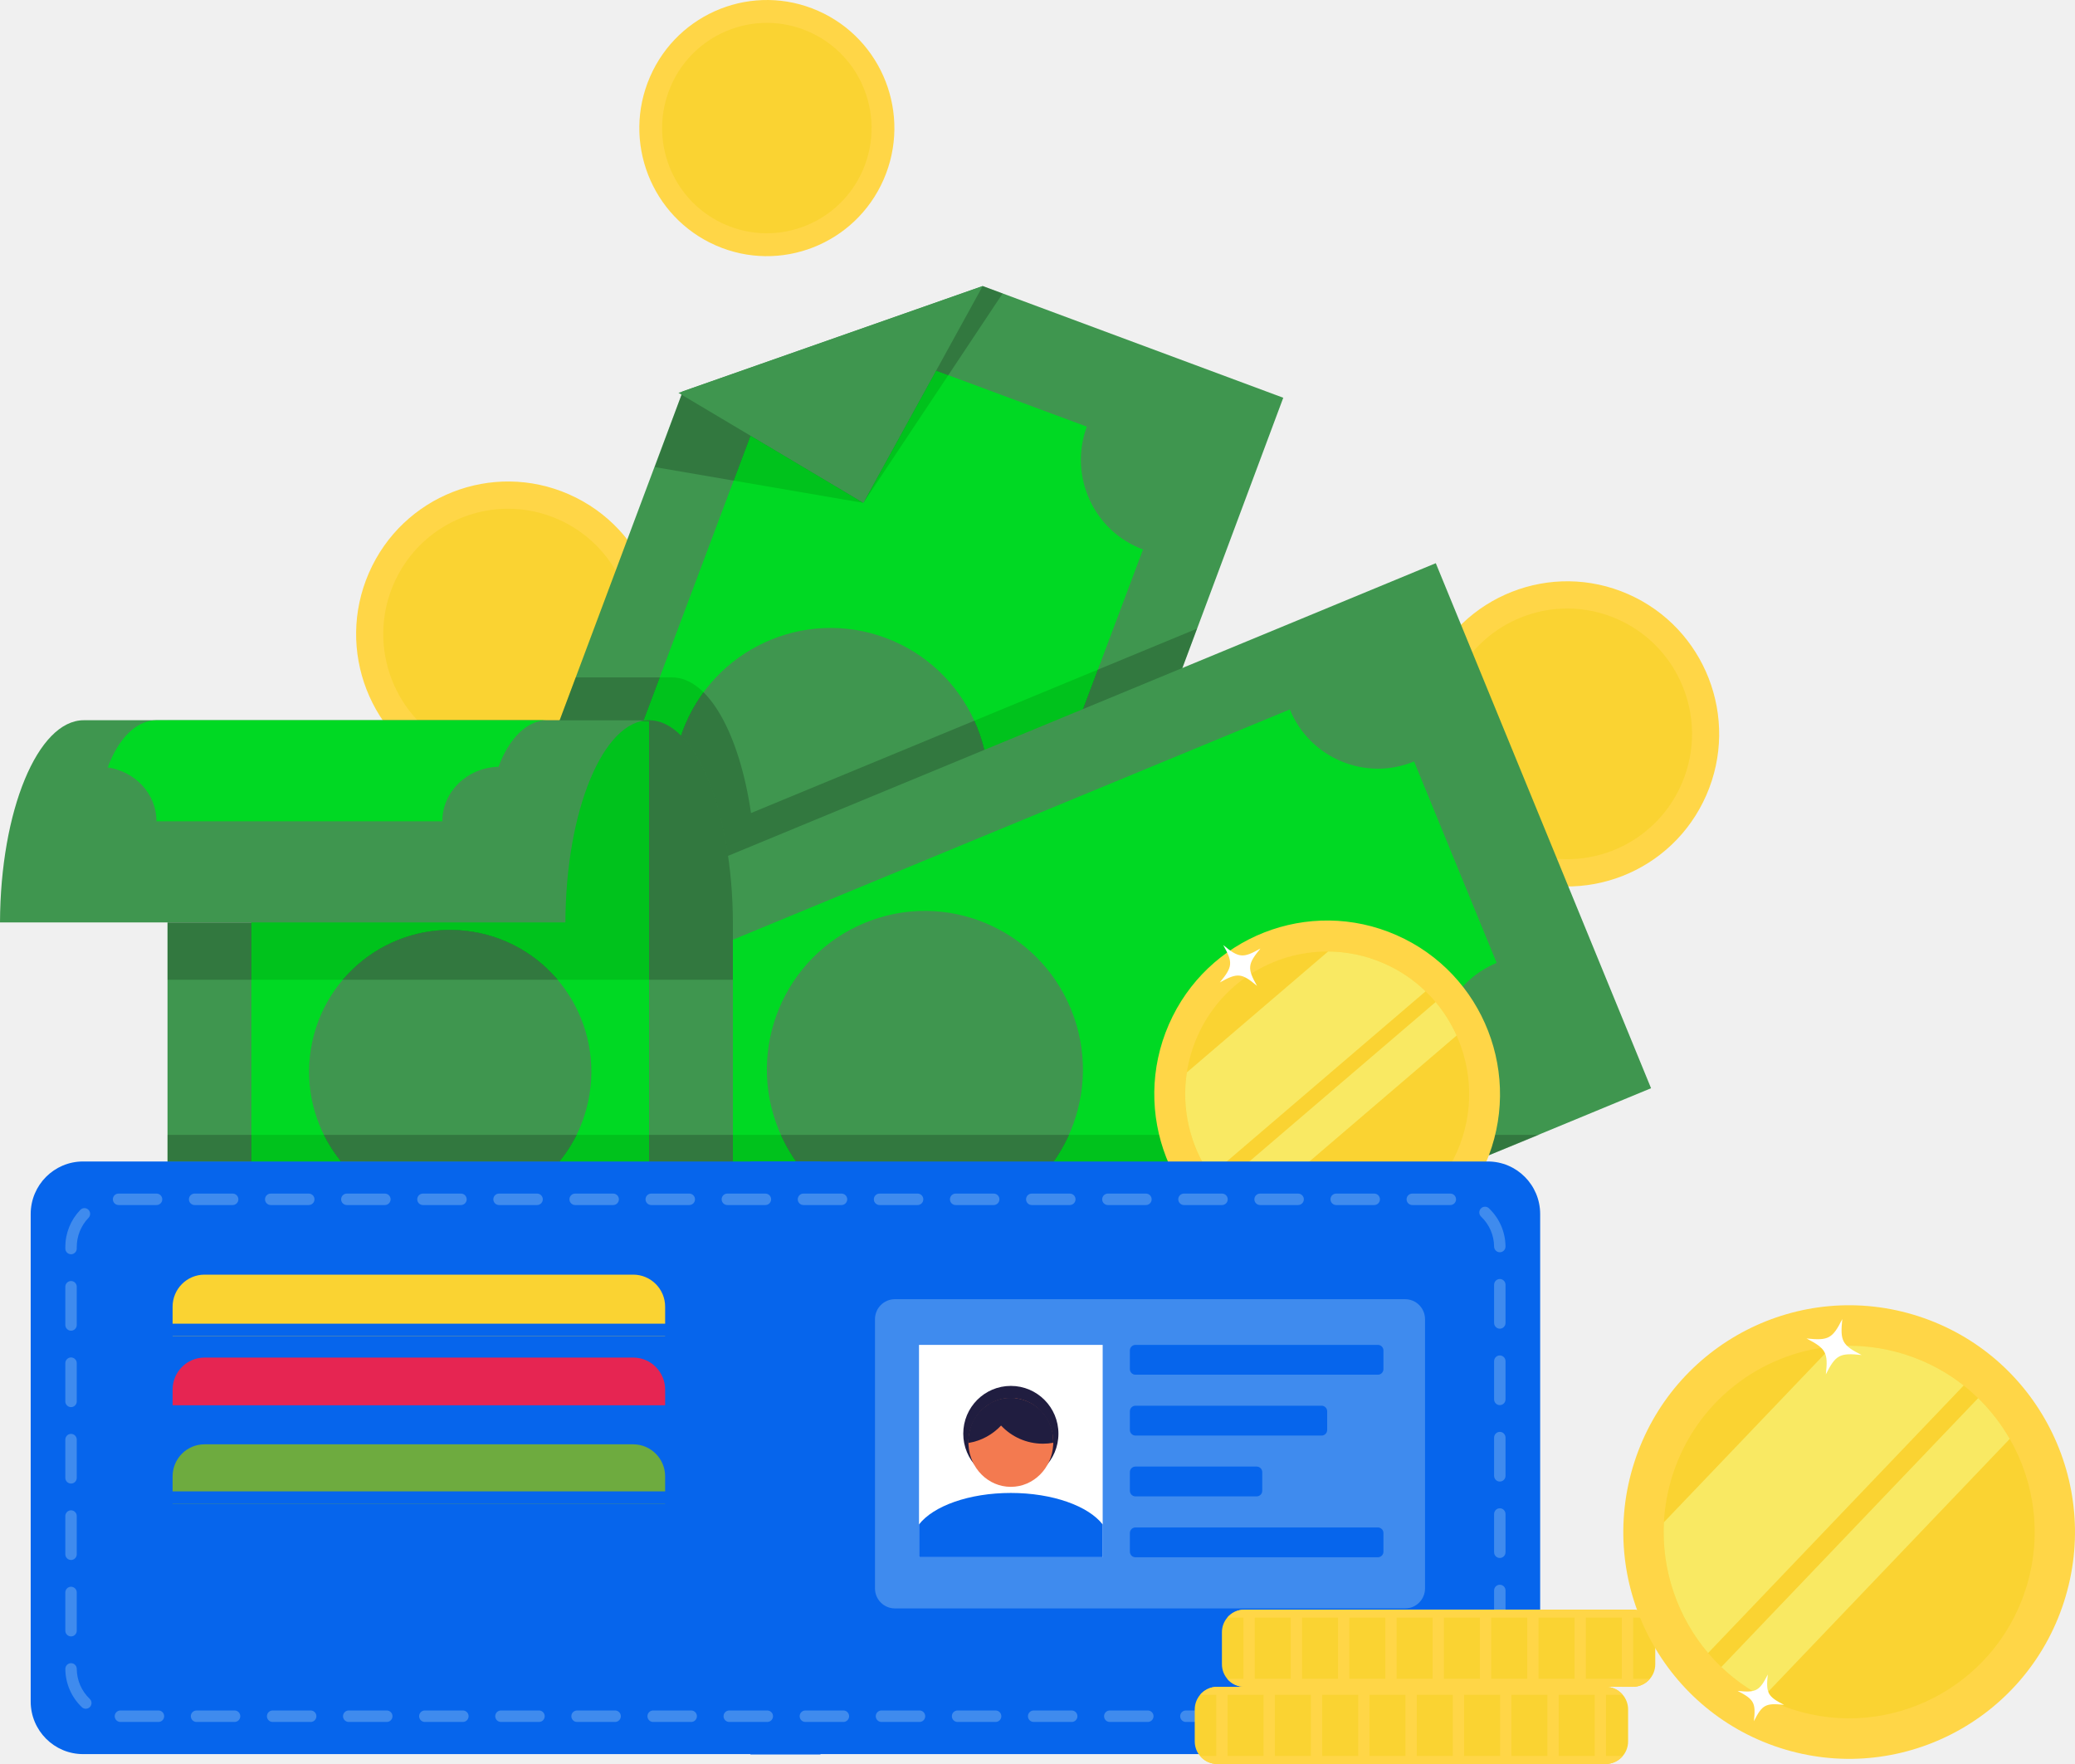
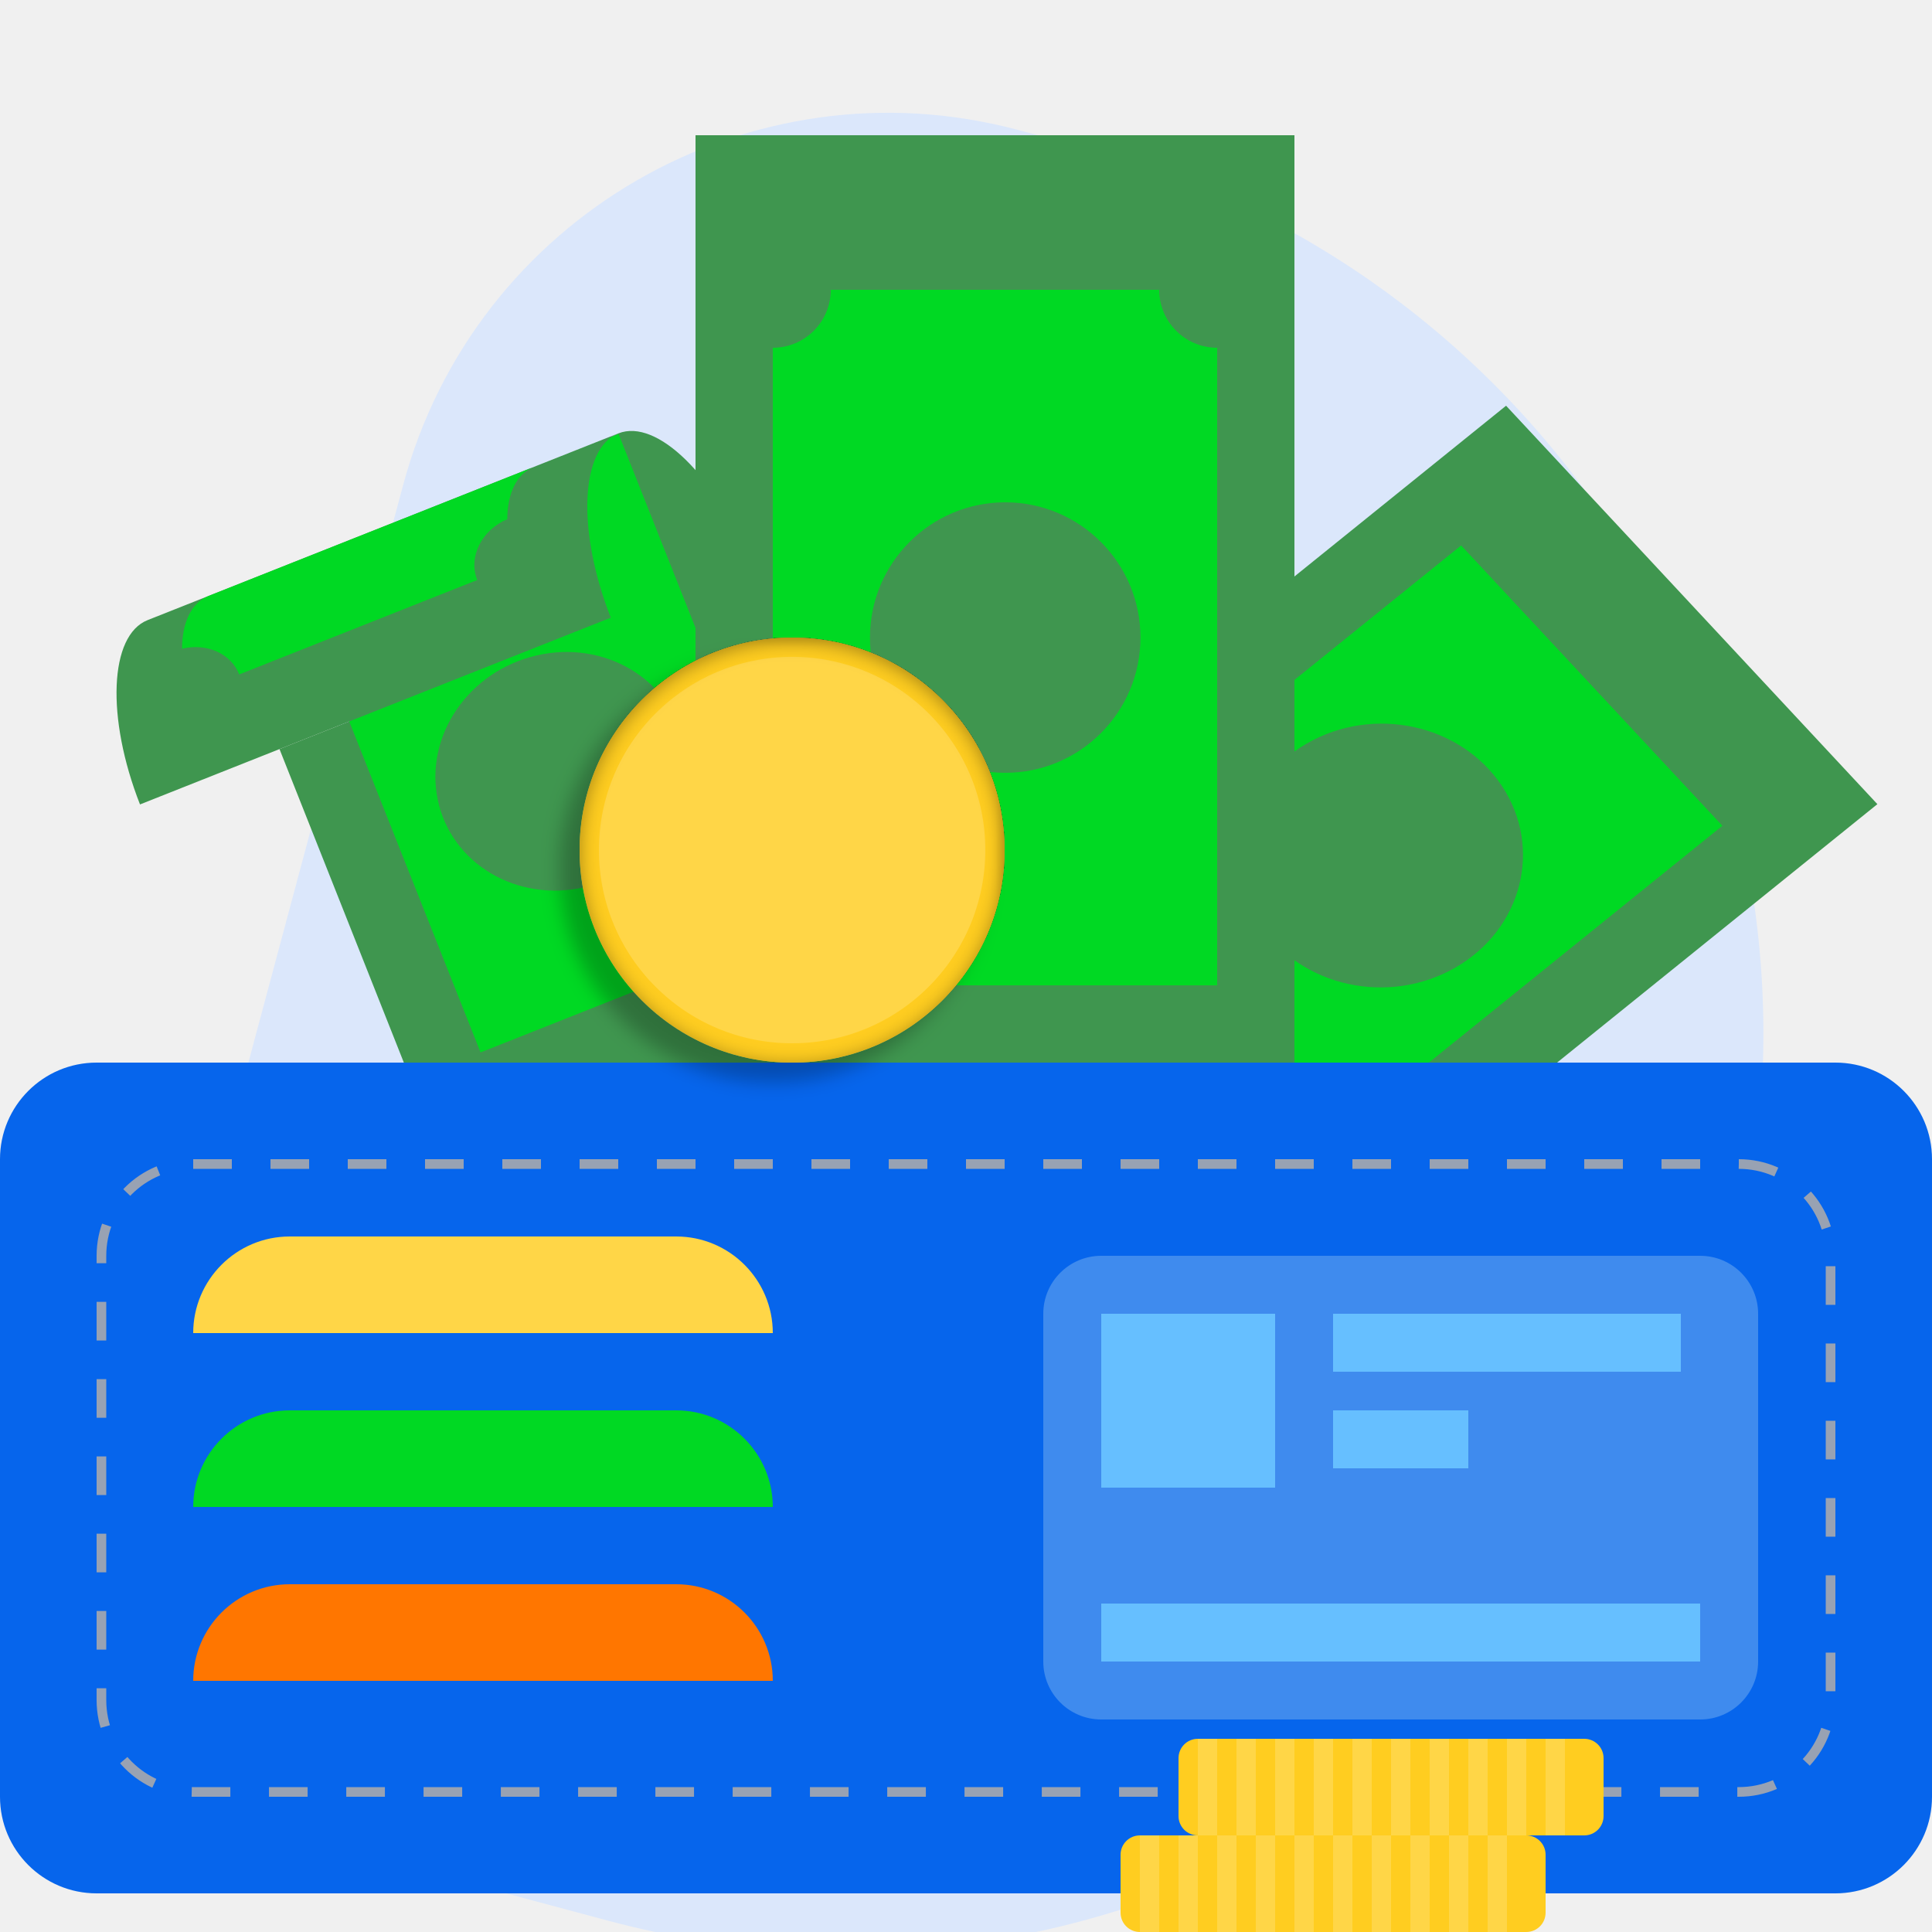
- <svg xmlns="http://www.w3.org/2000/svg" width="100" height="85" viewBox="0 0 100 85" fill="none">
-   <path d="M42.586 8.647C41.224 11.769 37.601 13.191 34.492 11.824C31.383 10.457 29.967 6.819 31.328 3.697C32.689 0.575 36.313 -0.847 39.422 0.52C42.53 1.886 43.947 5.525 42.586 8.647Z" fill="#FFD647" />
-   <path d="M41.58 8.204C40.462 10.768 37.486 11.936 34.932 10.814C34.666 10.696 34.414 10.559 34.179 10.403C33.781 10.141 33.429 9.828 33.128 9.476C33.015 9.342 32.908 9.203 32.809 9.06C32.083 8.007 31.767 6.696 31.967 5.399C32.032 4.974 32.153 4.551 32.333 4.139C33.167 2.227 35.035 1.09 36.989 1.102C37.655 1.106 38.333 1.243 38.981 1.529C39.543 1.776 40.038 2.113 40.456 2.517C40.582 2.639 40.701 2.766 40.813 2.9C41.117 3.261 41.367 3.662 41.558 4.089C42.124 5.35 42.176 6.838 41.58 8.204Z" fill="#FAD332" />
-   <path d="M31.191 33.503C29.569 37.222 25.252 38.917 21.548 37.288C17.845 35.66 16.157 31.325 17.779 27.606C19.4 23.886 23.717 22.192 27.421 23.82C31.125 25.449 32.813 29.784 31.191 33.503Z" fill="#FFD647" />
-   <path d="M29.993 32.975C28.661 36.03 25.115 37.422 22.073 36.084C21.755 35.945 21.456 35.781 21.176 35.596C20.701 35.283 20.282 34.91 19.924 34.491C19.788 34.332 19.661 34.166 19.543 33.995C18.678 32.741 18.302 31.18 18.54 29.634C18.617 29.128 18.762 28.623 18.976 28.131C19.969 25.853 22.194 24.5 24.523 24.514C25.317 24.519 26.123 24.682 26.897 25.023C27.566 25.317 28.156 25.719 28.653 26.2C28.803 26.345 28.946 26.497 29.079 26.656C29.441 27.087 29.739 27.564 29.967 28.073C30.641 29.576 30.703 31.348 29.993 32.976V32.975Z" fill="#FAD332" />
-   <path d="M82.235 38.311C80.613 42.031 76.296 43.725 72.592 42.096C68.888 40.468 67.201 36.133 68.823 32.414C70.444 28.695 74.762 27 78.465 28.629C82.169 30.258 83.857 34.593 82.235 38.311Z" fill="#FFD647" />
-   <path d="M81.038 37.784C79.706 40.839 76.16 42.231 73.117 40.893C72.8 40.753 72.5 40.59 72.22 40.404C71.746 40.091 71.327 39.718 70.968 39.299C70.833 39.14 70.706 38.975 70.588 38.804C69.723 37.549 69.347 35.988 69.585 34.443C69.662 33.937 69.806 33.432 70.021 32.94C71.014 30.663 73.239 29.309 75.568 29.322C76.362 29.327 77.168 29.491 77.942 29.831C78.611 30.126 79.201 30.527 79.698 31.008C79.848 31.153 79.99 31.306 80.124 31.465C80.486 31.895 80.784 32.373 81.012 32.882C81.686 34.384 81.748 36.156 81.038 37.785L81.038 37.784Z" fill="#FAD332" />
-   <path d="M74.882 41.608C74.232 41.472 74.106 41.525 73.752 42.08C73.891 41.436 73.838 41.309 73.281 40.945C73.932 41.081 74.058 41.028 74.412 40.473C74.277 41.126 74.329 41.253 74.882 41.608Z" fill="white" />
-   <path d="M61.844 19.166L57.691 30.292L44.63 65.278L43.278 68.901L39.376 67.45L17.726 59.403L27.745 32.642L32.845 19.018L32.904 18.858L47.361 13.783L61.844 19.166Z" fill="#3F964F" />
-   <path d="M42.574 16.916L52.376 20.559C51.497 22.945 52.71 25.594 55.085 26.478L42.89 58.934C40.514 58.05 37.875 59.269 36.996 61.654L27.193 58.011C28.073 55.625 26.86 52.976 24.484 52.092L36.679 19.636C39.055 20.52 41.694 19.302 42.574 16.916Z" fill="#00D923" />
-   <path d="M42.673 30.735C46.616 32.202 48.63 36.6 47.17 40.56C45.71 44.52 41.33 46.542 37.386 45.076C33.443 43.61 31.429 39.211 32.889 35.251C34.349 31.291 38.729 29.269 42.673 30.735Z" fill="#3F964F" />
-   <path d="M47.36 13.783L41.608 24.233L32.845 19.018L32.697 18.93L32.904 18.858L47.36 13.783Z" fill="#3F964F" />
-   <g style="mix-blend-mode:color-burn" opacity="0.2">
-     <path d="M31.559 22.507L41.608 24.233L32.845 19.018L31.559 22.507Z" fill="#193F1E" />
+ <svg xmlns="http://www.w3.org/2000/svg" width="100" height="100" viewBox="0 0 100 100" fill="none">
+   <g clip-path="url(#clip0_2828_30877)">
+     <path d="M56.047 7.624C81.393 14.415 96.434 40.468 89.643 65.813C82.851 91.159 56.799 106.2 31.453 99.409L16.523 95.408C9.054 93.407 4.622 85.73 6.623 78.262L20.864 25.114C24.581 11.244 38.838 3.013 52.708 6.729L56.047 7.624Z" fill="#DBE7FB" />
+     <path d="M56.032 38.688L77.954 21L97.173 41.623L75.251 59.311L61.726 44.798C57.328 48.32 52.517 49.816 50.953 48.138C49.389 46.46 51.662 42.239 56.032 38.688Z" fill="#3F964F" />
+     <path d="M50.986 48.114L64.508 62.624L89.15 42.742L75.628 28.232L50.986 48.114Z" fill="#00D923" />
+     <path d="M67.643 38.482C64.19 40.47 63.112 44.678 65.236 47.881C67.359 51.084 71.88 52.069 75.333 50.081C78.786 48.093 79.864 43.885 77.74 40.682C75.616 37.479 71.096 36.494 67.643 38.482Z" fill="#3F964F" />
+     <path d="M38.833 29.108L47.729 51.533L23.362 61.199L14.467 38.773L31.614 31.971C29.853 27.48 30.025 23.218 32.007 22.432C33.99 21.645 37.037 24.63 38.833 29.108Z" fill="#3F964F" />
+     <path d="M32.019 22.464L14.874 29.265L24.873 54.473L42.018 47.672L32.019 22.464Z" fill="#00D923" />
+     <path d="M35.388 38.451C34.697 35.139 31.288 33.113 27.772 33.926C24.257 34.738 21.968 38.081 22.658 41.393C23.349 44.704 26.758 46.73 30.273 45.917C33.789 45.105 36.078 41.762 35.388 38.451Z" fill="#3F964F" />
+     <path d="M32.007 22.432C30.025 23.218 29.852 27.48 31.614 31.971L7.247 41.637L7.246 41.636C5.485 37.145 5.658 32.883 7.64 32.097L32.007 22.431L32.007 22.432Z" fill="#3F964F" />
+     <path d="M27.61 24.175C26.733 24.523 26.257 25.572 26.257 26.872C24.925 27.436 24.23 28.829 24.7 30.015L24.702 30.021L12.382 34.908L12.38 34.902C11.948 33.813 10.68 33.271 9.426 33.578C9.417 32.265 9.895 31.203 10.778 30.853L27.61 24.176L27.61 24.175Z" fill="#00D923" />
+     <rect x="36" y="7" width="31" height="52" fill="#3F964F" />
+     <path d="M60 15C60 16.657 61.343 18 63 18V51H40V18C41.657 18 43 16.657 43 15H60Z" fill="#00D923" />
+     <circle cx="52.03" cy="33" r="7" fill="#3F964F" />
+     <rect y="55" width="100" height="43" rx="5" fill="#0665EC" />
+     <rect x="5.25" y="60.25" width="89.5" height="32.5" rx="4.75" stroke="#98A2B3" stroke-width="0.5" stroke-dasharray="2 2" />
+     <path d="M10 69C10 66.239 12.239 64 15 64H35C37.761 64 40 66.239 40 69H10Z" fill="#FFD647" />
+     <path d="M10 78C10 75.239 12.239 73 15 73H35C37.761 73 40 75.239 40 78H10Z" fill="#00D923" />
+     <path d="M10 87C10 84.239 12.239 82 15 82H35C37.761 82 40 84.239 40 87H10Z" fill="#FF7600" />
+     <rect x="54" y="65" width="37" height="24" rx="3" fill="#3F8BEE" />
+     <rect x="57" y="68" width="9" height="9" fill="#66BFFF" />
+     <rect x="69" y="68" width="18" height="3" fill="#66BFFF" />
+     <rect x="69" y="73" width="7" height="3" fill="#66BFFF" />
+     <rect x="57" y="83" width="31" height="3" fill="#66BFFF" />
+     <rect x="58" y="95" width="22" height="5" rx="1" fill="#FFCD20" />
+     <rect x="61" y="95" width="1" height="5" fill="#FFD647" />
+     <rect x="59" y="95" width="1" height="5" fill="#FFD647" />
+     <rect x="63" y="95" width="1" height="5" fill="#FFD647" />
+     <rect x="65" y="95" width="1" height="5" fill="#FFD647" />
+     <rect x="67" y="95" width="1" height="5" fill="#FFD647" />
+     <rect x="69" y="95" width="1" height="5" fill="#FFD647" />
+     <rect x="71" y="95" width="1" height="5" fill="#FFD647" />
+     <rect x="73" y="95" width="1" height="5" fill="#FFD647" />
+     <rect x="75" y="95" width="1" height="5" fill="#FFD647" />
+     <rect x="77" y="95" width="1" height="5" fill="#FFD647" />
+     <rect x="61" y="90" width="22" height="5" rx="1" fill="#FFCD20" />
+     <rect x="64" y="90" width="1" height="5" fill="#FFD647" />
+     <rect x="62" y="90" width="1" height="5" fill="#FFD647" />
+     <rect x="66" y="90" width="1" height="5" fill="#FFD647" />
+     <rect x="68" y="90" width="1" height="5" fill="#FFD647" />
+     <rect x="70" y="90" width="1" height="5" fill="#FFD647" />
+     <rect x="72" y="90" width="1" height="5" fill="#FFD647" />
+     <rect x="74" y="90" width="1" height="5" fill="#FFD647" />
+     <rect x="76" y="90" width="1" height="5" fill="#FFD647" />
+     <rect x="78" y="90" width="1" height="5" fill="#FFD647" />
+     <rect x="80" y="90" width="1" height="5" fill="#FFD647" />
+     <g filter="url(#filter0_di_2828_30877)">
+       <circle cx="41" cy="44" r="11" fill="#FFD647" />
+       <circle cx="41" cy="44" r="10.5" stroke="#FFCD20" />
+     </g>
  </g>
-   <g style="mix-blend-mode:color-burn" opacity="0.2">
-     <path d="M47.36 13.783L41.607 24.233L48.321 14.14L47.36 13.783Z" fill="#193F1E" />
-   </g>
-   <g style="mix-blend-mode:color-burn" opacity="0.2">
-     <path d="M57.69 30.291L44.63 65.278L39.376 67.45L17.726 59.402L27.744 32.641H32.389C34.144 32.641 35.637 35.369 36.193 39.178L57.69 30.291Z" fill="#193F1E" />
-   </g>
-   <path d="M69.195 27.138L10.362 51.463L20.737 76.762L79.569 52.437L69.195 27.138Z" fill="#3F964F" />
-   <path d="M68.149 36.692L72.128 46.397C69.786 47.365 68.669 50.056 69.633 52.408L27.767 69.717C26.803 67.365 24.121 66.243 21.779 67.211L17.8 57.506C20.142 56.537 21.259 53.846 20.295 51.494L62.161 34.185C63.125 36.538 65.806 37.66 68.149 36.692H68.149Z" fill="#00D923" />
-   <path d="M51.614 48.63C53.215 52.534 51.361 57.002 47.472 58.61C43.584 60.218 39.133 58.356 37.532 54.451C35.931 50.546 37.786 46.078 41.675 44.47C45.563 42.863 50.013 44.725 51.614 48.63Z" fill="#3F964F" />
-   <path d="M35.32 44.45V71.4H8.073V44.45H27.248C27.267 39.061 29.066 34.707 31.283 34.707C33.5 34.707 35.3 39.061 35.319 44.45H35.32Z" fill="#3F964F" />
-   <path d="M31.281 34.744H12.11V65.037H31.281V34.744Z" fill="#00D923" />
-   <path d="M28.41 52.733C29.012 49.01 26.495 45.502 22.787 44.898C19.079 44.293 15.586 46.821 14.984 50.544C14.382 54.267 16.9 57.775 20.608 58.379C24.315 58.984 27.809 56.456 28.41 52.733Z" fill="#3F964F" />
-   <g style="mix-blend-mode:color-burn" opacity="0.2">
-     <path d="M35.32 44.45V47.211H8.073V34.707H31.284C33.501 34.707 35.3 39.061 35.32 44.45Z" fill="#193F1E" />
-   </g>
-   <path d="M31.283 34.706C29.066 34.706 27.267 39.06 27.248 44.449H0V44.448C0.02 39.059 1.82 34.705 4.037 34.705H31.283V34.706Z" fill="#3F964F" />
-   <path d="M26.366 34.705C25.386 34.705 24.523 35.598 24.026 36.947C22.523 36.985 21.317 38.145 21.317 39.57V39.577H7.541V39.57C7.541 38.261 6.523 37.176 5.193 36.979C5.689 35.612 6.557 34.706 7.545 34.706H26.366L26.366 34.705Z" fill="#00D923" />
-   <g style="mix-blend-mode:color-burn" opacity="0.2">
-     <path d="M8.073 55.966V54.684H74.202L70.818 56.041L8.073 55.966Z" fill="#193F1E" />
-   </g>
-   <path d="M71.589 56.076C69.744 60.307 64.832 62.235 60.618 60.382C56.405 58.53 54.484 53.598 56.329 49.367C58.174 45.135 63.086 43.207 67.3 45.06C71.513 46.912 73.434 51.844 71.589 56.076Z" fill="#FFD647" />
-   <path d="M70.227 55.477C68.711 58.952 64.677 60.535 61.216 59.014C60.855 58.855 60.514 58.669 60.195 58.458C59.655 58.102 59.179 57.677 58.771 57.2C58.617 57.019 58.472 56.831 58.338 56.636C57.354 55.209 56.926 53.432 57.197 51.674C57.285 51.099 57.45 50.525 57.693 49.966C58.823 47.374 61.355 45.834 64.004 45.85C64.907 45.855 65.825 46.041 66.705 46.428C67.467 46.763 68.137 47.221 68.703 47.768C68.874 47.933 69.036 48.105 69.188 48.287C69.6 48.776 69.939 49.32 70.198 49.899C70.965 51.608 71.035 53.624 70.228 55.477H70.227Z" fill="#FAD332" />
-   <path d="M68.703 47.768L58.338 56.637C57.354 55.21 56.926 53.433 57.197 51.675L64.004 45.85C64.907 45.855 65.825 46.041 66.705 46.428C67.467 46.763 68.137 47.221 68.703 47.768H68.703Z" fill="#FAEE6C" fill-opacity="0.84" />
-   <path d="M70.197 49.898L60.194 58.457C59.654 58.101 59.178 57.676 58.77 57.199L69.186 48.285C69.598 48.775 69.938 49.319 70.197 49.897V49.898Z" fill="#FAEE6C" fill-opacity="0.84" />
-   <path d="M60.744 45.705C60.122 46.46 60.103 46.662 60.579 47.506C59.84 46.882 59.639 46.863 58.786 47.34C59.409 46.584 59.427 46.383 58.951 45.539C59.703 46.164 59.904 46.183 60.744 45.705Z" fill="white" />
-   <path d="M71.702 55.967H4.003C2.609 55.967 1.479 57.101 1.479 58.501V81.989C1.479 83.388 2.609 84.523 4.003 84.523H71.702C73.096 84.523 74.225 83.388 74.225 81.989V58.501C74.225 57.101 73.096 55.967 71.702 55.967Z" fill="#0665EC" />
-   <path d="M39.541 55.967H36.165V84.54H39.541V55.967Z" fill="#0665EC" />
-   <path d="M69.997 82.974H68.154C68.002 82.974 67.879 82.85 67.879 82.697C67.879 82.545 68.002 82.421 68.154 82.421H69.997C70.149 82.421 70.272 82.545 70.272 82.697C70.272 82.85 70.149 82.974 69.997 82.974ZM66.32 82.974H64.486C64.334 82.974 64.211 82.85 64.211 82.697C64.211 82.545 64.334 82.421 64.486 82.421H66.32C66.472 82.421 66.595 82.545 66.595 82.697C66.595 82.85 66.472 82.974 66.32 82.974ZM62.653 82.974H60.819C60.667 82.974 60.544 82.85 60.544 82.697C60.544 82.545 60.667 82.421 60.819 82.421H62.653C62.804 82.421 62.928 82.545 62.928 82.697C62.928 82.85 62.804 82.974 62.653 82.974ZM58.985 82.974H57.151C56.999 82.974 56.876 82.85 56.876 82.697C56.876 82.545 56.999 82.421 57.151 82.421H58.985C59.136 82.421 59.26 82.545 59.26 82.697C59.26 82.85 59.136 82.974 58.985 82.974ZM55.317 82.974H53.483C53.331 82.974 53.208 82.85 53.208 82.697C53.208 82.545 53.331 82.421 53.483 82.421H55.317C55.469 82.421 55.592 82.545 55.592 82.697C55.592 82.85 55.469 82.974 55.317 82.974ZM51.649 82.974H49.816C49.664 82.974 49.54 82.85 49.54 82.697C49.54 82.545 49.664 82.421 49.816 82.421H51.649C51.801 82.421 51.924 82.545 51.924 82.697C51.924 82.85 51.801 82.974 51.649 82.974ZM47.982 82.974H46.148C45.996 82.974 45.873 82.85 45.873 82.697C45.873 82.545 45.996 82.421 46.148 82.421H47.982C48.134 82.421 48.257 82.545 48.257 82.697C48.257 82.85 48.134 82.974 47.982 82.974ZM44.314 82.974H42.48C42.329 82.974 42.205 82.85 42.205 82.697C42.205 82.545 42.329 82.421 42.48 82.421H44.314C44.466 82.421 44.589 82.545 44.589 82.697C44.589 82.85 44.466 82.974 44.314 82.974ZM40.646 82.974H38.813C38.661 82.974 38.538 82.85 38.538 82.697C38.538 82.545 38.661 82.421 38.813 82.421H40.646C40.798 82.421 40.921 82.545 40.921 82.697C40.921 82.85 40.798 82.974 40.646 82.974ZM36.978 82.974H35.145C34.993 82.974 34.87 82.85 34.87 82.697C34.87 82.545 34.993 82.421 35.145 82.421H36.978C37.13 82.421 37.254 82.545 37.254 82.697C37.254 82.85 37.13 82.974 36.978 82.974ZM33.311 82.974H31.477C31.325 82.974 31.202 82.85 31.202 82.697C31.202 82.545 31.325 82.421 31.477 82.421H33.311C33.462 82.421 33.586 82.545 33.586 82.697C33.586 82.85 33.462 82.974 33.311 82.974ZM29.643 82.974H27.81C27.658 82.974 27.535 82.85 27.535 82.697C27.535 82.545 27.658 82.421 27.81 82.421H29.643C29.795 82.421 29.919 82.545 29.919 82.697C29.919 82.85 29.795 82.974 29.643 82.974ZM25.976 82.974H24.142C23.99 82.974 23.867 82.85 23.867 82.697C23.867 82.545 23.99 82.421 24.142 82.421H25.976C26.128 82.421 26.251 82.545 26.251 82.697C26.251 82.85 26.128 82.974 25.976 82.974ZM22.308 82.974H20.474C20.322 82.974 20.199 82.85 20.199 82.697C20.199 82.545 20.322 82.421 20.474 82.421H22.308C22.46 82.421 22.583 82.545 22.583 82.697C22.583 82.85 22.46 82.974 22.308 82.974ZM18.64 82.974H16.806C16.655 82.974 16.531 82.85 16.531 82.697C16.531 82.545 16.655 82.421 16.806 82.421H18.64C18.792 82.421 18.915 82.545 18.915 82.697C18.915 82.85 18.792 82.974 18.64 82.974ZM14.973 82.974H13.139C12.987 82.974 12.864 82.85 12.864 82.697C12.864 82.545 12.987 82.421 13.139 82.421H14.973C15.125 82.421 15.248 82.545 15.248 82.697C15.248 82.85 15.125 82.974 14.973 82.974ZM11.305 82.974H9.471C9.32 82.974 9.196 82.85 9.196 82.697C9.196 82.545 9.32 82.421 9.471 82.421H11.305C11.457 82.421 11.58 82.545 11.58 82.697C11.58 82.85 11.457 82.974 11.305 82.974ZM7.637 82.974H5.804C5.652 82.974 5.528 82.85 5.528 82.697C5.528 82.545 5.652 82.421 5.804 82.421H7.637C7.789 82.421 7.912 82.545 7.912 82.697C7.912 82.85 7.789 82.974 7.637 82.974ZM4.134 82.338C4.066 82.338 3.997 82.312 3.945 82.262C3.438 81.777 3.155 81.123 3.149 80.421C3.147 80.268 3.27 80.143 3.421 80.142H3.424C3.575 80.142 3.698 80.263 3.699 80.415C3.705 80.967 3.926 81.481 4.325 81.862C4.435 81.967 4.439 82.142 4.334 82.252C4.28 82.309 4.207 82.337 4.135 82.337L4.134 82.338ZM71.639 82.269C71.57 82.269 71.501 82.243 71.448 82.192C71.338 82.086 71.335 81.911 71.441 81.802C71.805 81.422 72.006 80.923 72.006 80.396V80.321C72.006 80.169 72.129 80.045 72.281 80.045C72.433 80.045 72.556 80.169 72.556 80.321V80.396C72.556 81.067 72.301 81.702 71.837 82.186C71.783 82.242 71.711 82.27 71.639 82.27V82.269ZM3.424 78.852C3.272 78.852 3.148 78.728 3.148 78.576V76.735C3.148 76.582 3.272 76.459 3.424 76.459C3.575 76.459 3.699 76.582 3.699 76.735V78.576C3.699 78.728 3.575 78.852 3.424 78.852ZM72.28 78.756C72.129 78.756 72.005 78.632 72.005 78.479V76.638C72.005 76.486 72.129 76.362 72.28 76.362C72.432 76.362 72.555 76.486 72.555 76.638V78.479C72.555 78.632 72.432 78.756 72.28 78.756ZM3.424 75.169C3.272 75.169 3.148 75.046 3.148 74.893V73.052C3.148 72.9 3.272 72.776 3.424 72.776C3.575 72.776 3.699 72.9 3.699 73.052V74.893C3.699 75.046 3.575 75.169 3.424 75.169ZM72.28 75.073C72.129 75.073 72.005 74.949 72.005 74.796V72.955C72.005 72.802 72.129 72.678 72.28 72.678C72.432 72.678 72.555 72.802 72.555 72.955V74.796C72.555 74.949 72.432 75.073 72.28 75.073ZM3.424 71.487C3.272 71.487 3.148 71.363 3.148 71.211V69.37C3.148 69.217 3.272 69.093 3.424 69.093C3.575 69.093 3.699 69.217 3.699 69.37V71.211C3.699 71.363 3.575 71.487 3.424 71.487ZM72.28 71.39C72.129 71.39 72.005 71.266 72.005 71.114V69.272C72.005 69.12 72.129 68.996 72.28 68.996C72.432 68.996 72.555 69.12 72.555 69.272V71.114C72.555 71.266 72.432 71.39 72.28 71.39ZM3.424 67.804C3.272 67.804 3.148 67.68 3.148 67.528V65.687C3.148 65.534 3.272 65.41 3.424 65.41C3.575 65.41 3.699 65.534 3.699 65.687V67.528C3.699 67.68 3.575 67.804 3.424 67.804ZM72.28 67.707C72.129 67.707 72.005 67.583 72.005 67.43V65.589C72.005 65.437 72.129 65.313 72.28 65.313C72.432 65.313 72.555 65.437 72.555 65.589V67.43C72.555 67.583 72.432 67.707 72.28 67.707ZM3.424 64.121C3.272 64.121 3.148 63.997 3.148 63.845V62.004C3.148 61.851 3.272 61.727 3.424 61.727C3.575 61.727 3.699 61.851 3.699 62.004V63.845C3.699 63.997 3.575 64.121 3.424 64.121ZM72.28 64.024C72.129 64.024 72.005 63.9 72.005 63.748V61.906C72.005 61.754 72.129 61.63 72.28 61.63C72.432 61.63 72.555 61.754 72.555 61.906V63.748C72.555 63.9 72.432 64.024 72.28 64.024ZM3.424 60.438C3.272 60.438 3.148 60.314 3.148 60.162V60.092C3.148 59.419 3.405 58.782 3.871 58.299C3.977 58.189 4.151 58.186 4.26 58.292C4.369 58.398 4.372 58.573 4.267 58.682C3.901 59.062 3.699 59.563 3.699 60.092V60.161C3.699 60.314 3.575 60.438 3.424 60.438V60.438ZM72.28 60.341C72.13 60.341 72.007 60.22 72.005 60.068C71.999 59.517 71.776 59.004 71.377 58.623C71.267 58.518 71.262 58.343 71.367 58.233C71.471 58.122 71.646 58.117 71.755 58.222C72.263 58.706 72.547 59.36 72.555 60.062C72.557 60.214 72.435 60.339 72.283 60.341H72.28H72.28ZM69.896 58.066H68.062C67.911 58.066 67.787 57.942 67.787 57.79C67.787 57.638 67.911 57.514 68.062 57.514H69.896C70.048 57.514 70.171 57.638 70.171 57.79C70.171 57.942 70.048 58.066 69.896 58.066ZM66.228 58.066H64.395C64.243 58.066 64.12 57.942 64.12 57.79C64.12 57.638 64.243 57.514 64.395 57.514H66.228C66.38 57.514 66.503 57.638 66.503 57.79C66.503 57.942 66.38 58.066 66.228 58.066ZM62.56 58.066H60.727C60.575 58.066 60.452 57.942 60.452 57.79C60.452 57.638 60.575 57.514 60.727 57.514H62.56C62.712 57.514 62.836 57.638 62.836 57.79C62.836 57.942 62.712 58.066 62.56 58.066ZM58.893 58.066H57.059C56.907 58.066 56.784 57.942 56.784 57.79C56.784 57.638 56.907 57.514 57.059 57.514H58.893C59.044 57.514 59.168 57.638 59.168 57.79C59.168 57.942 59.044 58.066 58.893 58.066ZM55.225 58.066H53.392C53.24 58.066 53.117 57.942 53.117 57.79C53.117 57.638 53.24 57.514 53.392 57.514H55.225C55.377 57.514 55.501 57.638 55.501 57.79C55.501 57.942 55.377 58.066 55.225 58.066ZM51.558 58.066H49.724C49.572 58.066 49.449 57.942 49.449 57.79C49.449 57.638 49.572 57.514 49.724 57.514H51.558C51.709 57.514 51.833 57.638 51.833 57.79C51.833 57.942 51.709 58.066 51.558 58.066ZM47.89 58.066H46.056C45.904 58.066 45.781 57.942 45.781 57.79C45.781 57.638 45.904 57.514 46.056 57.514H47.89C48.042 57.514 48.165 57.638 48.165 57.79C48.165 57.942 48.042 58.066 47.89 58.066ZM44.222 58.066H42.388C42.237 58.066 42.113 57.942 42.113 57.79C42.113 57.638 42.237 57.514 42.388 57.514H44.222C44.374 57.514 44.497 57.638 44.497 57.79C44.497 57.942 44.374 58.066 44.222 58.066ZM40.555 58.066H38.721C38.569 58.066 38.446 57.942 38.446 57.79C38.446 57.638 38.569 57.514 38.721 57.514H40.555C40.707 57.514 40.83 57.638 40.83 57.79C40.83 57.942 40.707 58.066 40.555 58.066ZM36.887 58.066H35.053C34.901 58.066 34.778 57.942 34.778 57.79C34.778 57.638 34.901 57.514 35.053 57.514H36.887C37.039 57.514 37.162 57.638 37.162 57.79C37.162 57.942 37.039 58.066 36.887 58.066ZM33.219 58.066H31.386C31.234 58.066 31.11 57.942 31.11 57.79C31.11 57.638 31.234 57.514 31.386 57.514H33.219C33.371 57.514 33.494 57.638 33.494 57.79C33.494 57.942 33.371 58.066 33.219 58.066ZM29.551 58.066H27.718C27.566 58.066 27.443 57.942 27.443 57.79C27.443 57.638 27.566 57.514 27.718 57.514H29.551C29.703 57.514 29.826 57.638 29.826 57.79C29.826 57.942 29.703 58.066 29.551 58.066ZM25.884 58.066H24.05C23.898 58.066 23.775 57.942 23.775 57.79C23.775 57.638 23.898 57.514 24.05 57.514H25.884C26.035 57.514 26.159 57.638 26.159 57.79C26.159 57.942 26.035 58.066 25.884 58.066ZM22.216 58.066H20.383C20.231 58.066 20.108 57.942 20.108 57.79C20.108 57.638 20.231 57.514 20.383 57.514H22.216C22.368 57.514 22.491 57.638 22.491 57.79C22.491 57.942 22.368 58.066 22.216 58.066ZM18.549 58.066H16.715C16.563 58.066 16.44 57.942 16.44 57.79C16.44 57.638 16.563 57.514 16.715 57.514H18.549C18.7 57.514 18.824 57.638 18.824 57.79C18.824 57.942 18.7 58.066 18.549 58.066ZM14.881 58.066H13.047C12.895 58.066 12.772 57.942 12.772 57.79C12.772 57.638 12.895 57.514 13.047 57.514H14.881C15.033 57.514 15.156 57.638 15.156 57.79C15.156 57.942 15.033 58.066 14.881 58.066ZM11.213 58.066H9.379C9.228 58.066 9.104 57.942 9.104 57.79C9.104 57.638 9.228 57.514 9.379 57.514H11.213C11.365 57.514 11.488 57.638 11.488 57.79C11.488 57.942 11.365 58.066 11.213 58.066ZM7.545 58.066H5.716C5.565 58.066 5.439 57.942 5.439 57.79C5.439 57.638 5.56 57.514 5.712 57.514H7.545C7.697 57.514 7.82 57.638 7.82 57.79C7.82 57.942 7.697 58.066 7.545 58.066Z" fill="#3F8BEE" />
-   <path d="M43.127 62.603H67.717C68.246 62.603 68.676 63.035 68.676 63.566V76.54C68.676 77.072 68.246 77.503 67.717 77.503H43.127C42.598 77.503 42.168 77.072 42.168 76.54V63.566C42.168 63.035 42.598 62.603 43.127 62.603Z" fill="#3F8BEE" />
-   <path d="M54.719 64.805H66.405C66.553 64.805 66.672 64.925 66.672 65.073V65.973C66.672 66.121 66.553 66.241 66.405 66.241H54.719C54.572 66.241 54.452 66.121 54.452 65.973V65.073C54.452 64.925 54.572 64.805 54.719 64.805Z" fill="#0665EC" />
-   <path d="M54.719 70.668H60.563C60.711 70.668 60.831 70.788 60.831 70.936V71.836C60.831 71.984 60.711 72.104 60.563 72.104H54.719C54.572 72.104 54.452 71.984 54.452 71.836V70.936C54.452 70.788 54.572 70.668 54.719 70.668Z" fill="#0665EC" />
-   <path d="M66.405 73.602H54.719C54.572 73.602 54.452 73.722 54.452 73.87V74.77C54.452 74.918 54.572 75.038 54.719 75.038H66.405C66.553 75.038 66.672 74.918 66.672 74.77V73.87C66.672 73.722 66.553 73.602 66.405 73.602Z" fill="#0665EC" />
-   <path d="M54.719 67.736H63.693C63.84 67.736 63.96 67.856 63.96 68.004V68.904C63.96 69.053 63.84 69.173 63.693 69.173H54.719C54.572 69.173 54.452 69.053 54.452 68.904V68.004C54.452 67.856 54.572 67.736 54.719 67.736Z" fill="#0665EC" />
-   <path d="M53.141 64.805H44.289V75.038H53.141V64.805Z" fill="white" />
-   <path d="M53.141 73.457V75.036H44.289V73.457C44.977 72.569 46.699 71.939 48.715 71.939C50.73 71.939 52.453 72.569 53.141 73.457Z" fill="#0665EC" />
-   <path d="M51.009 69.084C51.009 70.356 49.982 71.387 48.715 71.387C47.449 71.387 46.422 70.356 46.422 69.084C46.422 67.812 47.449 66.781 48.715 66.781C49.982 66.781 51.009 67.812 51.009 69.084Z" fill="#201D40" />
-   <path d="M50.759 69.504C50.759 69.542 50.758 69.579 50.756 69.616C50.7 70.746 49.808 71.645 48.715 71.645C47.623 71.645 46.734 70.75 46.675 69.623C46.673 69.584 46.672 69.544 46.672 69.504C46.672 68.738 47.056 68.065 47.635 67.687C47.948 67.482 48.319 67.363 48.715 67.363C48.79 67.363 48.864 67.368 48.936 67.376C49.96 67.491 50.758 68.4 50.758 69.504H50.759Z" fill="#F37A50" />
-   <path d="M50.759 69.415C50.759 69.451 50.758 69.487 50.756 69.522C50.596 69.551 50.431 69.566 50.263 69.566C49.467 69.566 48.749 69.23 48.244 68.691C47.974 68.403 47.764 68.057 47.635 67.674C47.948 67.477 48.319 67.363 48.715 67.363C48.789 67.363 48.863 67.368 48.935 67.375C49.96 67.485 50.758 68.357 50.758 69.415H50.759Z" fill="#201D40" />
-   <path d="M48.935 67.376C48.827 67.878 48.583 68.331 48.243 68.692C47.835 69.127 47.289 69.43 46.674 69.53C46.672 69.492 46.671 69.454 46.671 69.415C46.671 68.681 47.055 68.036 47.634 67.674C47.947 67.477 48.318 67.363 48.715 67.363C48.789 67.363 48.862 67.368 48.935 67.375L48.935 67.376Z" fill="#201D40" />
-   <path d="M32.055 62.965V64.376H8.318V62.965C8.318 62.112 9.007 61.42 9.856 61.42H30.517C31.366 61.42 32.055 62.112 32.055 62.965Z" fill="#FAD332" />
-   <path d="M34.446 63.783H6.471V64.376H34.446V63.783Z" fill="#0665EC" />
-   <path d="M32.055 66.961V67.869H8.318V66.961C8.318 66.108 9.007 65.416 9.856 65.416H30.517C31.366 65.416 32.055 66.108 32.055 66.961Z" fill="#E62552" />
-   <path d="M34.446 67.715H6.471V68.308H34.446V67.715Z" fill="#0665EC" />
-   <path d="M32.055 71.141V72.456H8.318V71.141C8.318 70.287 9.007 69.596 9.856 69.596H30.517C31.366 69.596 32.055 70.288 32.055 71.141Z" fill="#6EAB3F" />
-   <path d="M34.446 71.863H6.471V72.456H34.446V71.863Z" fill="#0665EC" />
-   <path d="M78.463 82.371V83.911C78.463 84.512 77.977 85 77.378 85H58.663C58.064 85 57.578 84.512 57.578 83.911V82.371C57.578 82.103 57.675 81.858 57.834 81.668C58.034 81.431 58.331 81.281 58.663 81.281H77.378C77.71 81.281 78.007 81.431 78.207 81.668C78.367 81.858 78.463 82.103 78.463 82.371Z" fill="#FAD332" />
-   <path d="M59.159 81.281H58.615V84.999H59.159V81.281Z" fill="#FFD647" />
-   <path d="M61.438 81.281H60.895V84.999H61.438V81.281Z" fill="#FFD647" />
-   <path d="M63.718 81.281H63.174V84.999H63.718V81.281Z" fill="#FFD647" />
-   <path d="M65.998 81.281H65.454V84.999H65.998V81.281Z" fill="#FFD647" />
-   <path d="M68.277 81.281H67.733V84.999H68.277V81.281Z" fill="#FFD647" />
-   <path d="M70.557 81.281H70.014V84.999H70.557V81.281Z" fill="#FFD647" />
-   <path d="M72.837 81.281H72.293V84.999H72.837V81.281Z" fill="#FFD647" />
-   <path d="M75.117 81.281H74.573V84.999H75.117V81.281Z" fill="#FFD647" />
-   <path d="M77.396 81.281H76.853V84.999H77.396V81.281Z" fill="#FFD647" />
-   <path d="M78.207 81.668H57.834C58.033 81.431 58.33 81.281 58.663 81.281H77.378C77.71 81.281 78.007 81.431 78.206 81.668H78.207Z" fill="#FFD647" />
-   <path d="M78.207 84.613H57.834C58.033 84.85 58.33 84.999 58.663 84.999H77.378C77.71 84.999 78.007 84.85 78.206 84.613H78.207Z" fill="#FFD647" />
-   <path d="M79.772 78.652V80.191C79.772 80.793 79.287 81.281 78.688 81.281H59.972C59.373 81.281 58.888 80.793 58.888 80.191V78.652C58.888 78.384 58.984 78.138 59.144 77.948C59.343 77.712 59.64 77.562 59.972 77.562H78.688C79.02 77.562 79.317 77.712 79.516 77.948C79.676 78.138 79.772 78.384 79.772 78.652Z" fill="#FAD332" />
-   <path d="M60.468 77.562H59.925V81.281H60.468V77.562Z" fill="#FFD647" />
-   <path d="M62.748 77.562H62.204V81.281H62.748V77.562Z" fill="#FFD647" />
-   <path d="M65.028 77.562H64.484V81.281H65.028V77.562Z" fill="#FFD647" />
-   <path d="M67.307 77.562H66.764V81.281H67.307V77.562Z" fill="#FFD647" />
-   <path d="M69.587 77.562H69.043V81.281H69.587V77.562Z" fill="#FFD647" />
-   <path d="M71.866 77.562H71.322V81.281H71.866V77.562Z" fill="#FFD647" />
-   <path d="M74.146 77.562H73.603V81.281H74.146V77.562Z" fill="#FFD647" />
-   <path d="M76.426 77.562H75.882V81.281H76.426V77.562Z" fill="#FFD647" />
-   <path d="M78.705 77.562H78.161V81.281H78.705V77.562Z" fill="#FFD647" />
-   <path d="M79.516 77.948H59.144C59.343 77.712 59.64 77.562 59.972 77.562H78.687C79.019 77.562 79.317 77.712 79.516 77.948H79.516Z" fill="#FFD647" />
-   <path d="M79.516 80.894H59.144C59.343 81.131 59.64 81.281 59.972 81.281H78.687C79.019 81.281 79.317 81.131 79.516 80.894H79.516Z" fill="#FFD647" />
-   <path d="M99.47 77.181C97.624 82.924 91.49 86.075 85.772 84.221C80.053 82.367 76.914 76.208 78.761 70.466C80.607 64.724 86.741 61.572 92.459 63.426C98.178 65.28 101.317 71.439 99.47 77.181Z" fill="#FFD647" />
-   <path d="M97.622 76.582C96.105 81.298 91.067 83.887 86.37 82.364C85.879 82.205 85.412 82.007 84.97 81.775C84.222 81.383 83.547 80.894 82.955 80.328C82.731 80.113 82.518 79.887 82.318 79.652C80.853 77.926 80.066 75.673 80.188 73.352C80.228 72.592 80.367 71.824 80.61 71.065C81.741 67.548 84.831 65.213 88.277 64.885C89.451 64.774 90.668 64.895 91.862 65.283C92.896 65.618 93.827 66.124 94.635 66.761C94.879 66.953 95.111 67.157 95.333 67.372C95.932 67.955 96.443 68.617 96.856 69.335C98.076 71.456 98.43 74.067 97.622 76.582Z" fill="#FAD332" />
-   <path d="M94.635 66.761L82.318 79.652C80.853 77.926 80.066 75.673 80.188 73.352L88.278 64.885C89.452 64.774 90.669 64.895 91.863 65.283C92.897 65.618 93.828 66.124 94.635 66.761H94.635Z" fill="#FAEE6C" fill-opacity="0.84" />
-   <path d="M96.855 69.334L84.969 81.774C84.221 81.382 83.546 80.893 82.954 80.327L95.332 67.371C95.931 67.954 96.442 68.616 96.855 69.334Z" fill="#FAEE6C" fill-opacity="0.84" />
-   <path d="M89.715 65.292C88.659 65.181 88.466 65.286 87.992 66.226C88.11 65.179 88.006 64.985 87.062 64.496C88.118 64.607 88.311 64.503 88.785 63.562C88.674 64.623 88.779 64.817 89.715 65.292Z" fill="white" />
-   <path d="M85.979 82.15C85.088 82.055 84.925 82.144 84.525 82.937C84.624 82.053 84.536 81.89 83.74 81.477C84.631 81.571 84.794 81.483 85.194 80.689C85.101 81.584 85.188 81.747 85.979 82.15Z" fill="white" />
+   <defs>
+     <filter id="filter0_di_2828_30877" x="28" y="33" width="24" height="24" filterUnits="userSpaceOnUse" color-interpolation-filters="sRGB">
+       <feFlood flood-opacity="0" result="BackgroundImageFix" />
+       <feColorMatrix in="SourceAlpha" type="matrix" values="0 0 0 0 0 0 0 0 0 0 0 0 0 0 0 0 0 0 127 0" result="hardAlpha" />
+       <feOffset dx="-1" dy="1" />
+       <feGaussianBlur stdDeviation="0.5" />
+       <feComposite in2="hardAlpha" operator="out" />
+       <feColorMatrix type="matrix" values="0 0 0 0 0 0 0 0 0 0 0 0 0 0 0 0 0 0 0.25 0" />
+       <feBlend mode="normal" in2="BackgroundImageFix" result="effect1_dropShadow_2828_30877" />
+       <feBlend mode="normal" in="SourceGraphic" in2="effect1_dropShadow_2828_30877" result="shape" />
+       <feColorMatrix in="SourceAlpha" type="matrix" values="0 0 0 0 0 0 0 0 0 0 0 0 0 0 0 0 0 0 127 0" result="hardAlpha" />
+       <feOffset dy="0.15" />
+       <feGaussianBlur stdDeviation="0.5" />
+       <feComposite in2="hardAlpha" operator="arithmetic" k2="-1" k3="1" />
+       <feColorMatrix type="matrix" values="0 0 0 0 0 0 0 0 0 0 0 0 0 0 0 0 0 0 0.37 0" />
+       <feBlend mode="normal" in2="shape" result="effect2_innerShadow_2828_30877" />
+     </filter>
+     <clipPath id="clip0_2828_30877">
+       <rect width="100" height="100" fill="white" />
+     </clipPath>
+   </defs>
</svg>
